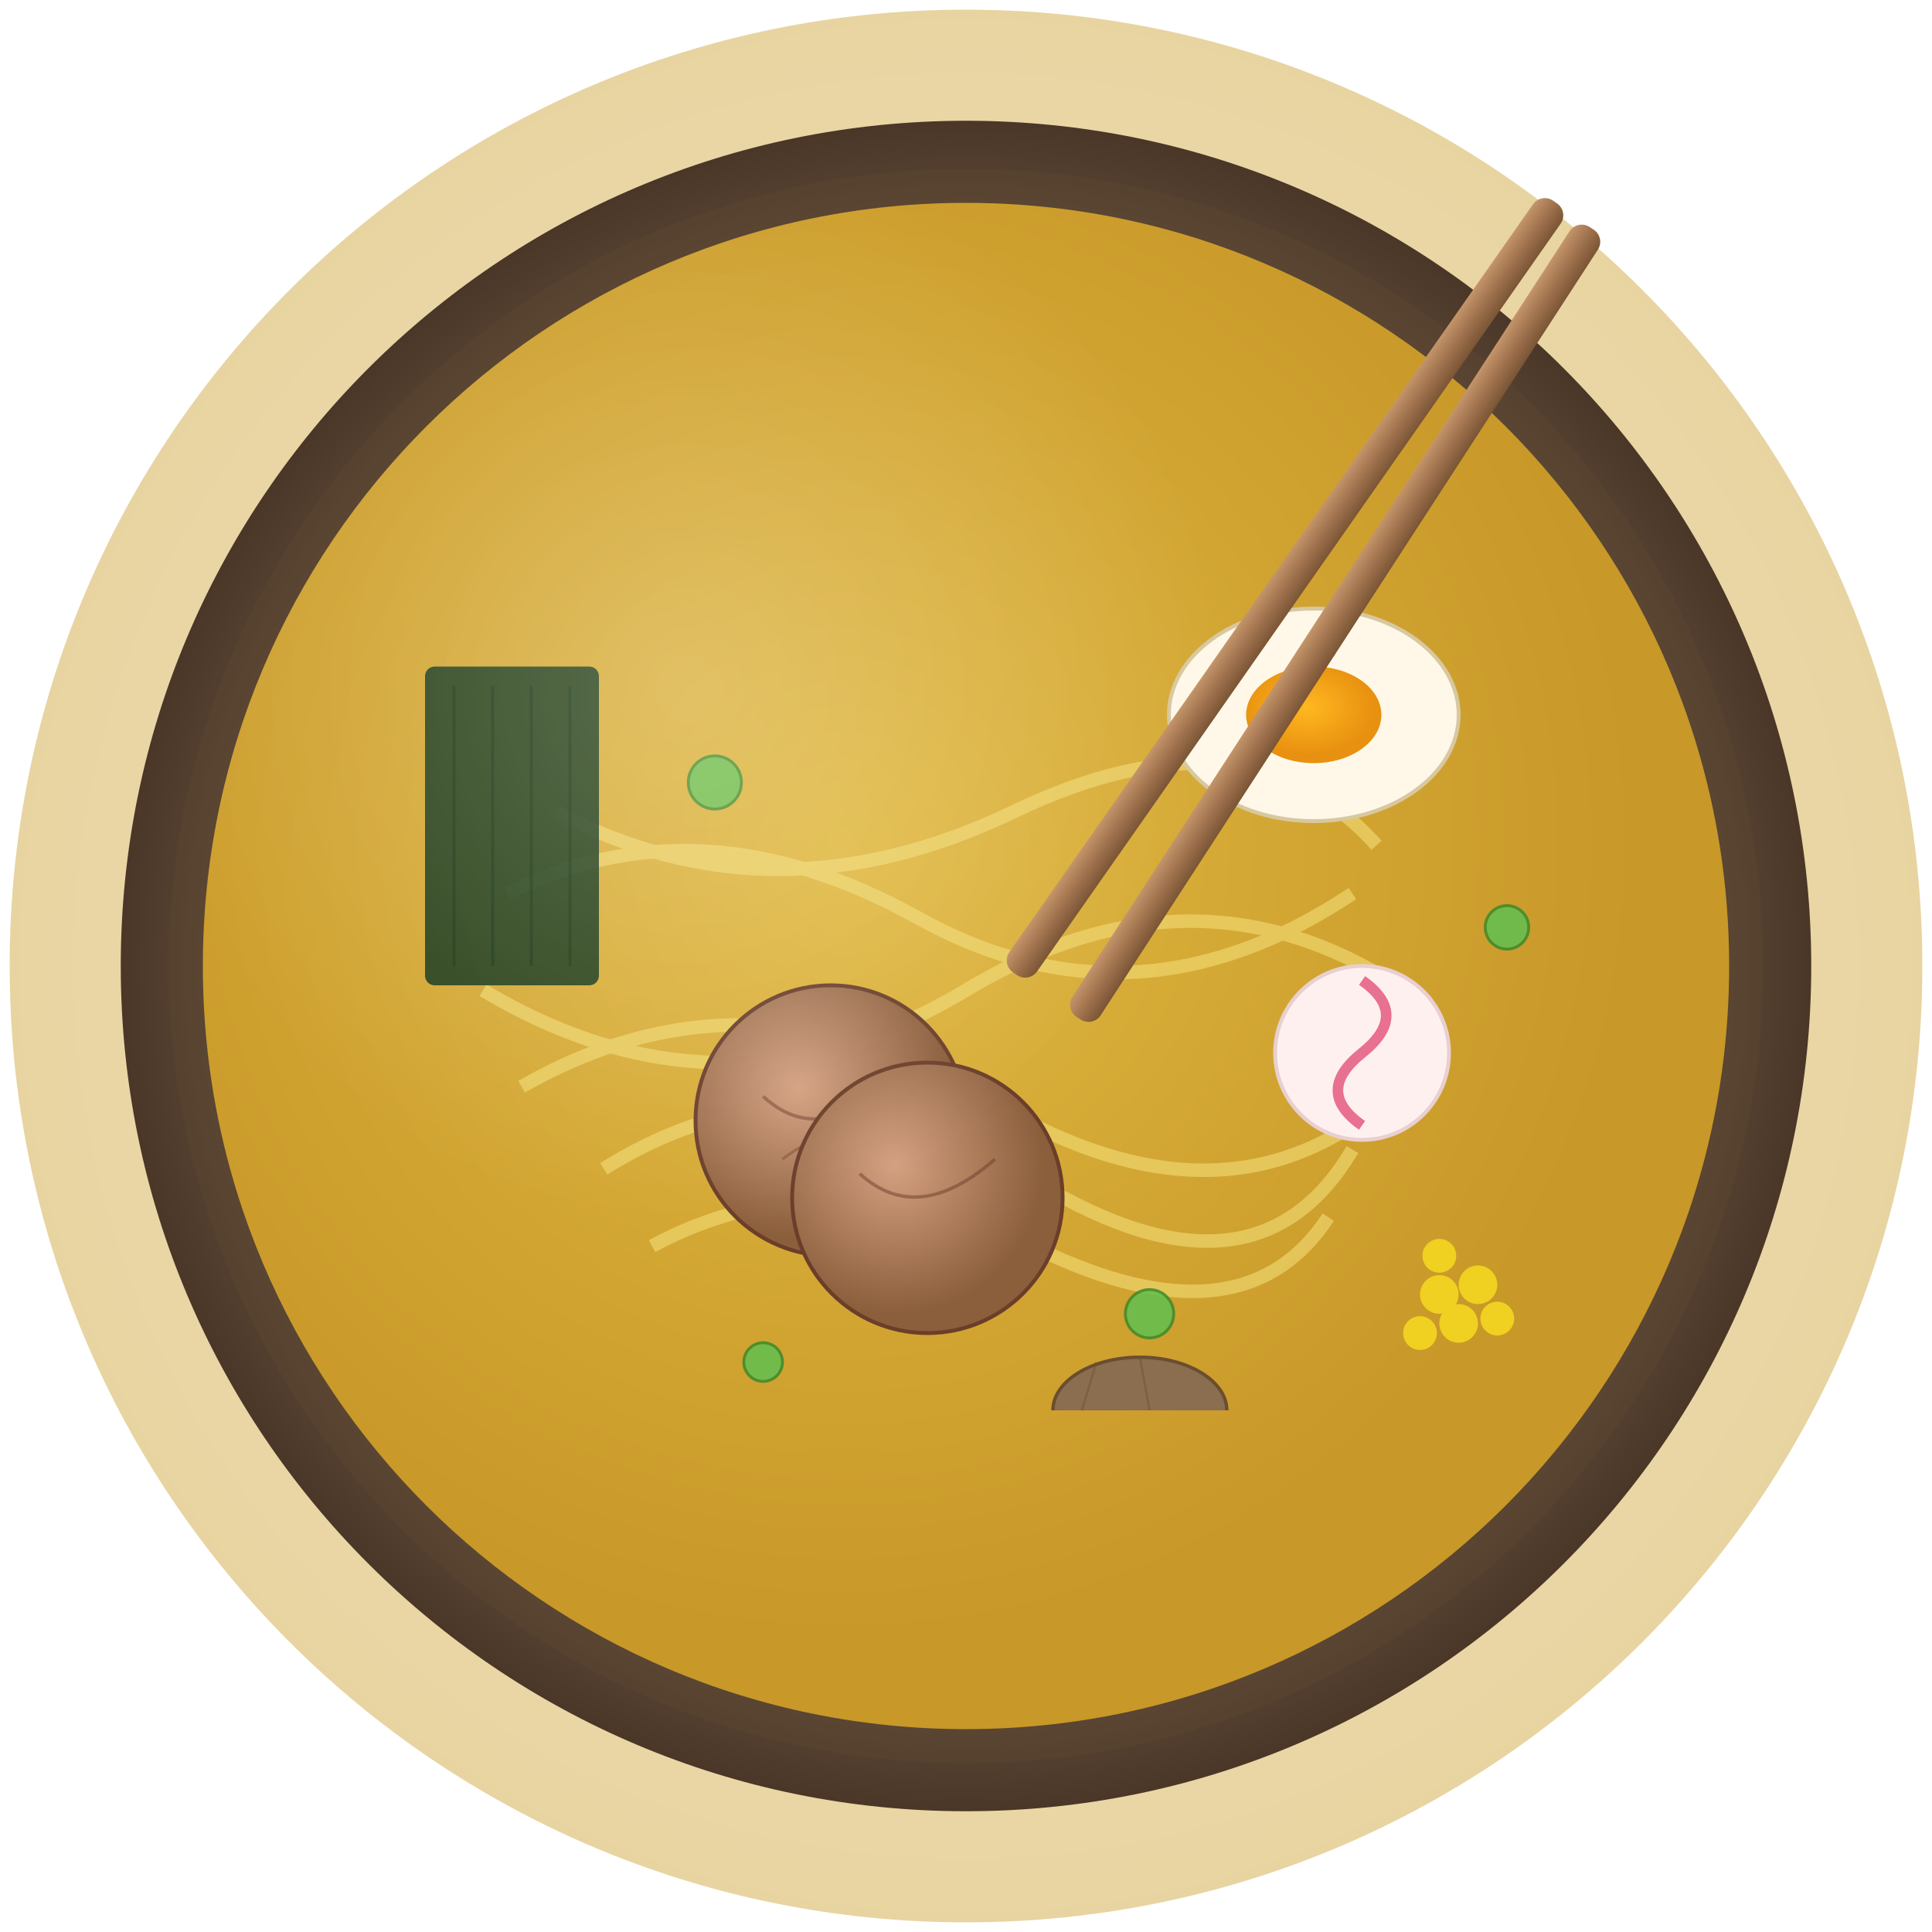
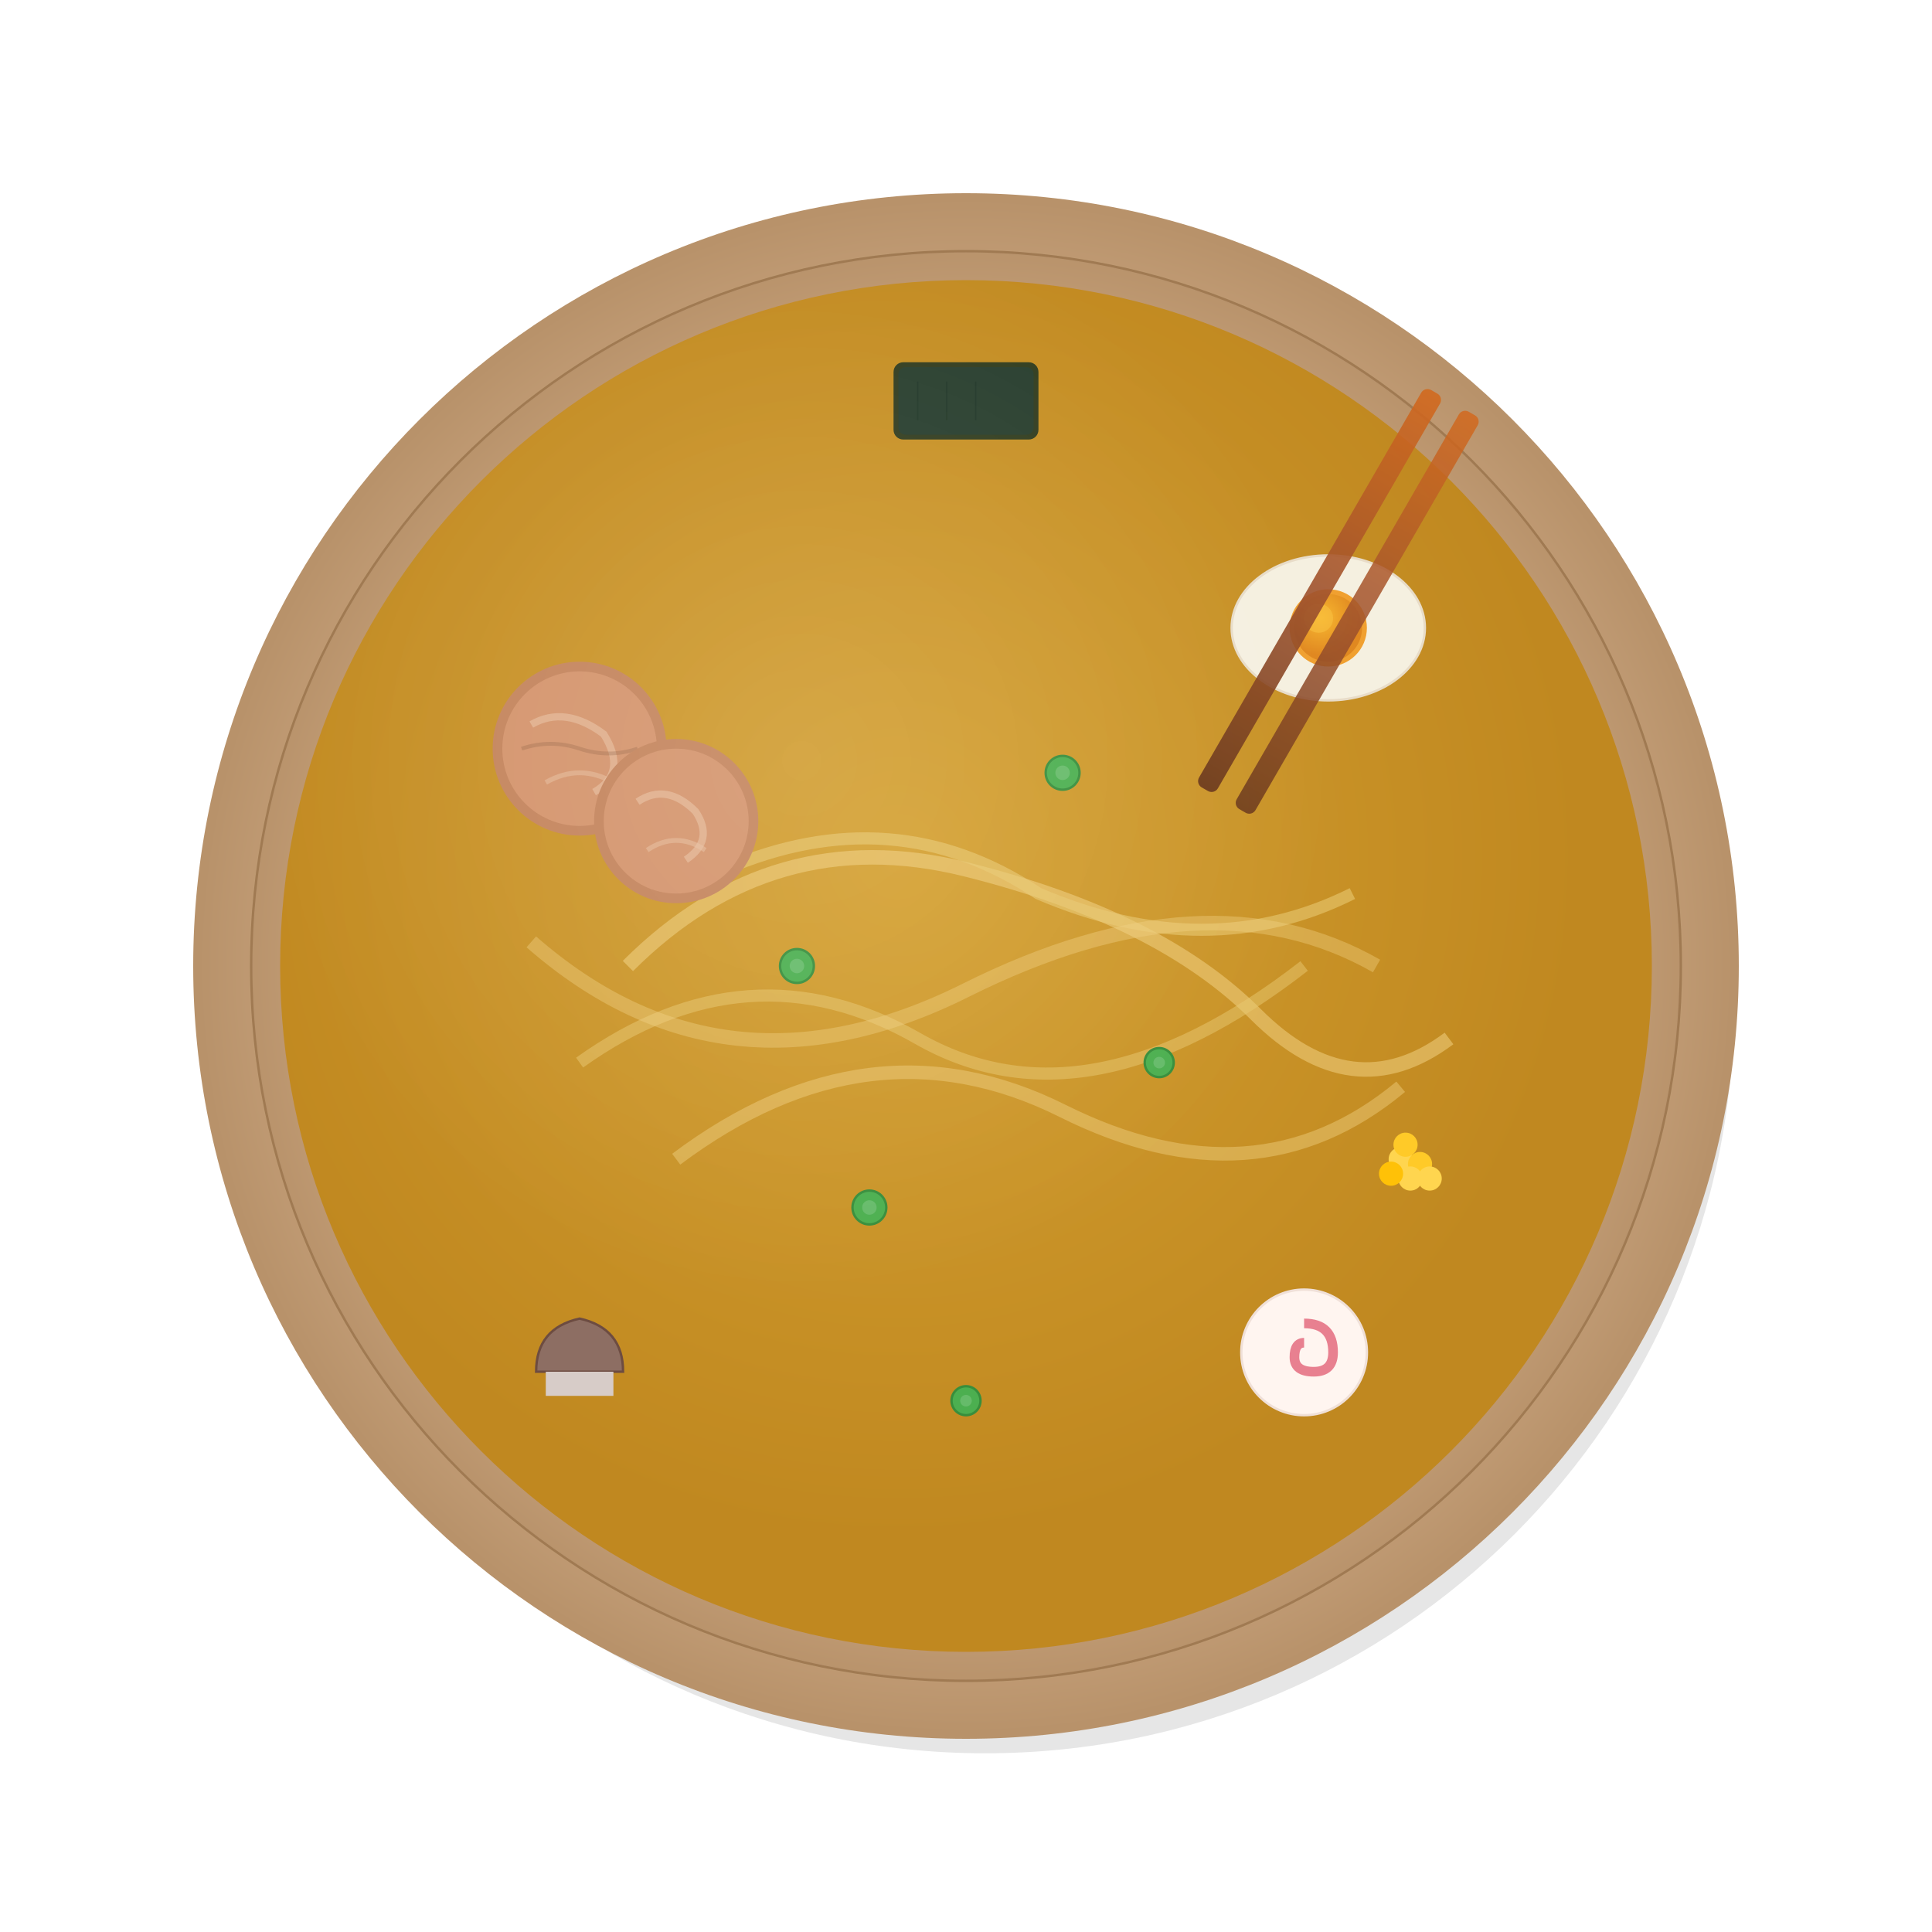
<svg xmlns="http://www.w3.org/2000/svg" viewBox="0 0 400 400">
  <defs>
-     <radialGradient id="a" cx="50%" cy="50%" r="50%">
-       <stop offset="0%" stop-color="#F5E6C8" />
-       <stop offset="100%" stop-color="#E8D4A0" />
+     <radialGradient id="r" cx="50%" cy="50%" r="50%">
+       <stop offset="70%" stop-color="#D4B08C" />
+       <stop offset="100%" stop-color="#B8926A" />
    </radialGradient>
-     <radialGradient id="b" cx="50%" cy="50%" r="50%">
-       <stop offset="0%" stop-color="#8B7355" />
-       <stop offset="80%" stop-color="#6B5340" />
-       <stop offset="100%" stop-color="#4A3728" />
+     <radialGradient id="b" cx="45%" cy="42%" r="50%">
+       <stop offset="0%" stop-color="#D4A030" />
+       <stop offset="100%" stop-color="#C08820" />
    </radialGradient>
-     <radialGradient id="c" cx="42%" cy="42%" r="52%">
-       <stop offset="0%" stop-color="#E0B840" />
-       <stop offset="100%" stop-color="#C89828" />
+     <radialGradient id="y" cx="40%" cy="35%" r="55%">
+       <stop offset="0%" stop-color="#F8B830" />
+       <stop offset="100%" stop-color="#E08820" />
    </radialGradient>
-     <radialGradient id="d" cx="32%" cy="32%" r="35%">
-       <stop offset="0%" stop-color="#fff" stop-opacity=".22" />
-       <stop offset="100%" stop-color="#fff" stop-opacity="0" />
-     </radialGradient>
-     <linearGradient id="e" x1="0" y1="0" x2="1" y2="0">
-       <stop offset="0%" stop-color="#C4956A" />
-       <stop offset="50%" stop-color="#A0724E" />
-       <stop offset="100%" stop-color="#7A5535" />
+     <linearGradient id="c" x1="0" y1="0" x2="0" y2="1">
+       <stop offset="0%" stop-color="#D2691E" />
+       <stop offset="50%" stop-color="#A0522D" />
+       <stop offset="100%" stop-color="#6B3A1F" />
    </linearGradient>
-     <radialGradient id="f" cx="45%" cy="42%" r="50%">
-       <stop offset="0%" stop-color="#FFB820" />
-       <stop offset="100%" stop-color="#E89010" />
-     </radialGradient>
-     <radialGradient id="g" cx="38%" cy="38%" r="55%">
-       <stop offset="0%" stop-color="#D4A080" />
-       <stop offset="100%" stop-color="#8B5E3C" />
+     <radialGradient id="h" cx="38%" cy="35%" r="40%">
+       <stop offset="0%" stop-color="#FFF" stop-opacity="0.12" />
+       <stop offset="100%" stop-color="#FFF" stop-opacity="0" />
    </radialGradient>
  </defs>
-   <circle cx="200" cy="200" r="198" fill="url(#a)" />
-   <circle cx="200" cy="200" r="175" fill="url(#b)" />
-   <circle cx="200" cy="200" r="165" fill="#5A4530" opacity=".4" />
-   <circle cx="200" cy="200" r="158" fill="url(#c)" />
-   <g fill="none" stroke="#F0D870" stroke-width="2.8" opacity=".65">
-     <path d="M105,185Q145,165 190,190Q235,215 280,185" />
-     <path d="M100,205Q150,235 200,205Q250,175 295,208" />
-     <path d="M108,225Q155,198 205,228Q255,258 290,225" />
-     <path d="M125,242Q168,215 215,245Q260,272 280,238" />
-     <path d="M115,168Q160,192 210,168Q258,145 285,175" />
-     <path d="M135,258Q172,238 218,260Q258,278 275,252" />
+   <ellipse cx="204" cy="208" rx="155" ry="155" fill="rgba(0,0,0,0.1)" />
+   <circle cx="200" cy="200" r="160" fill="url(#r)" />
+   <circle cx="200" cy="200" r="148" fill="url(#r)" stroke="#A07A52" stroke-width="0.5" />
+   <circle cx="200" cy="200" r="142" fill="url(#b)" />
+   <path d="M130,200Q160,170 200,180Q240,190 260,210Q280,230 300,215" stroke="#F0D080" stroke-width="3" fill="none" opacity=".55" />
+   <path d="M120,220Q155,195 190,215Q225,235 270,200" stroke="#E8C870" stroke-width="2.5" fill="none" opacity=".5" />
+   <path d="M140,240Q180,210 220,230Q260,250 290,225" stroke="#F0D080" stroke-width="2.8" fill="none" opacity=".45" />
+   <path d="M150,180Q185,165 215,185Q250,200 280,185" stroke="#E8C870" stroke-width="2.5" fill="none" opacity=".6" />
+   <path d="M110,195Q150,230 200,205Q250,180 285,200" stroke="#F0D080" stroke-width="3" fill="none" opacity=".4" />
+   <rect x="185" y="75" width="30" height="16" rx="2" fill="#1A3020" opacity=".85" />
+   <rect x="186" y="76" width="28" height="14" rx="1.5" fill="#2A4030" />
+   <line x1="190" y1="79" x2="190" y2="87" stroke="#1A3020" stroke-width=".3" opacity=".4" />
+   <line x1="196" y1="79" x2="196" y2="87" stroke="#1A3020" stroke-width=".3" opacity=".4" />
+   <line x1="202" y1="79" x2="202" y2="87" stroke="#1A3020" stroke-width=".3" opacity=".4" />
+   <g transform="translate(120,155)">
+     <circle cx="0" cy="0" r="18" fill="#C4845C" />
+     <circle cx="0" cy="0" r="16" fill="#D4946C" />
+     <path d="M-10,-5Q-3,-9 5,-3Q10,5 3,9" stroke="#E8C0A0" stroke-width="1.5" fill="none" opacity=".6" />
+     <path d="M-7,7Q0,3 7,7" stroke="#E8C0A0" stroke-width="1" fill="none" opacity=".5" />
+     <path d="M-12,0Q-6,-2 0,0Q6,2 12,0" stroke="#8B5A3C" stroke-width=".8" fill="none" opacity=".3" />
  </g>
-   <rect x="88" y="138" width="36" height="66" rx="2" fill="#1A3A1A" opacity=".9" />
-   <g stroke="#0D2A0D" stroke-width=".6" opacity=".4">
-     <line x1="94" y1="142" x2="94" y2="200" />
-     <line x1="102" y1="142" x2="102" y2="200" />
-     <line x1="110" y1="142" x2="110" y2="200" />
-     <line x1="118" y1="142" x2="118" y2="200" />
+   <g transform="translate(140,170)">
+     <circle cx="0" cy="0" r="17" fill="#C4845C" />
+     <circle cx="0" cy="0" r="15" fill="#D4946C" />
+     <path d="M-8,-4Q-2,-8 4,-2Q8,4 2,8" stroke="#E8C0A0" stroke-width="1.5" fill="none" opacity=".6" />
+     <path d="M-6,6Q0,2 6,6" stroke="#E8C0A0" stroke-width="1" fill="none" opacity=".5" />
  </g>
-   <circle cx="172" cy="232" r="28" fill="url(#g)" stroke="#6B3E2A" stroke-width=".8" />
-   <path d="M158,227Q170,238 184,223" fill="none" stroke="#6B3E2A" stroke-width=".7" opacity=".5" />
-   <path d="M162,240Q175,230 188,238" fill="none" stroke="#6B3E2A" stroke-width=".6" opacity=".4" />
-   <circle cx="192" cy="248" r="28" fill="url(#g)" stroke="#6B3E2A" stroke-width=".8" />
-   <path d="M178,243Q190,254 206,240" fill="none" stroke="#6B3E2A" stroke-width=".7" opacity=".5" />
-   <ellipse cx="272" cy="148" rx="30" ry="22" fill="#FFF8E8" stroke="#D8C8A0" stroke-width=".8" />
-   <ellipse cx="272" cy="148" rx="14" ry="10" fill="url(#f)" />
-   <circle cx="282" cy="218" r="18" fill="#FFF0F0" stroke="#E8D0D0" stroke-width=".8" />
-   <path d="M282,203Q292,210 282,218Q272,226 282,233" fill="none" stroke="#E87090" stroke-width="2.2" />
-   <path d="M218,292A18,11 0 0,1 254,292" fill="#8B6E50" stroke="#6B4E30" stroke-width=".7" />
-   <path d="M224,292L227,282" fill="none" stroke="#6B4E30" stroke-width=".5" opacity=".4" />
-   <path d="M238,292L236,281" fill="none" stroke="#6B4E30" stroke-width=".5" opacity=".4" />
-   <g fill="#F0D020">
-     <circle cx="298" cy="268" r="4" />
-     <circle cx="306" cy="266" r="4" />
-     <circle cx="302" cy="274" r="4" />
-     <circle cx="294" cy="276" r="3.5" />
-     <circle cx="310" cy="273" r="3.5" />
-     <circle cx="298" cy="260" r="3.5" />
+   <g transform="translate(275,130)">
+     <ellipse cx="0" cy="0" rx="20" ry="15" fill="#F5F0E0" stroke="#E8DCC8" stroke-width=".5" />
+     <circle cx="0" cy="0" r="8" fill="#F0A030" />
+     <circle cx="0" cy="0" r="7" fill="url(#y)" />
+     <circle cx="-2" cy="-2" r="3" fill="#F8C040" opacity=".6" />
  </g>
-   <g fill="#60C050" stroke="#3A8A2A" stroke-width=".6" opacity=".85">
-     <circle cx="148" cy="162" r="5.5" />
-     <circle cx="238" cy="272" r="5" />
-     <circle cx="312" cy="192" r="4.5" />
-     <circle cx="158" cy="282" r="4" />
+   <g transform="translate(290,240)">
+     <circle cx="0" cy="0" r="2.5" fill="#FFD54F" />
+     <circle cx="4" cy="1" r="2.5" fill="#FFCA28" />
+     <circle cx="2" cy="4" r="2.5" fill="#FFD54F" />
+     <circle cx="-2" cy="3" r="2.5" fill="#FFC107" />
+     <circle cx="6" cy="4" r="2.5" fill="#FFD54F" />
+     <circle cx="1" cy="-3" r="2.5" fill="#FFCA28" />
  </g>
-   <circle cx="200" cy="200" r="158" fill="url(#d)" />
-   <rect x="285" y="48" width="7" height="195" rx="3" fill="url(#e)" transform="rotate(35,315,98)" />
-   <rect x="295" y="52" width="7" height="195" rx="3" fill="url(#e)" transform="rotate(33,322,102)" />
+   <g transform="translate(270,280)">
+     <circle cx="0" cy="0" r="13" fill="#FFF5F0" stroke="#F0E0D8" stroke-width=".5" />
+     <path d="M0,-6Q6,-6 6,0Q6,4 2,4Q-2,4-2,1Q-2,-2 0,-2" stroke="#E88090" stroke-width="2" fill="none" />
+   </g>
+   <g transform="translate(120,280)">
+     <path d="M-9,4Q-9,-5 0,-7Q9,-5 9,4Z" fill="#8D6E63" stroke="#6D4C41" stroke-width=".5" />
+     <path d="M-7,4L-7,9 7,9 7,4" fill="#D7CCC8" />
+   </g>
+   <circle cx="220" cy="160" r="3.5" fill="#4CAF50" stroke="#388E3C" stroke-width=".5" />
+   <circle cx="220" cy="160" r="1.5" fill="#66BB6A" />
+   <circle cx="180" cy="250" r="3.5" fill="#4CAF50" stroke="#388E3C" stroke-width=".5" />
+   <circle cx="180" cy="250" r="1.5" fill="#66BB6A" />
+   <circle cx="240" cy="220" r="3" fill="#4CAF50" stroke="#388E3C" stroke-width=".5" />
+   <circle cx="240" cy="220" r="1.2" fill="#66BB6A" />
+   <circle cx="165" cy="200" r="3.5" fill="#4CAF50" stroke="#388E3C" stroke-width=".5" />
+   <circle cx="165" cy="200" r="1.5" fill="#66BB6A" />
+   <circle cx="200" cy="290" r="3" fill="#4CAF50" stroke="#388E3C" stroke-width=".5" />
+   <circle cx="200" cy="290" r="1.2" fill="#66BB6A" />
+   <circle cx="200" cy="200" r="142" fill="url(#h)" />
+   <g transform="translate(295,80)rotate(30)">
+     <rect x="0" y="0" width="4.5" height="95" rx="1.5" fill="url(#c)" opacity=".9" />
+     <rect x="9" y="0" width="4.5" height="95" rx="1.5" fill="url(#c)" opacity=".85" />
+   </g>
</svg>
